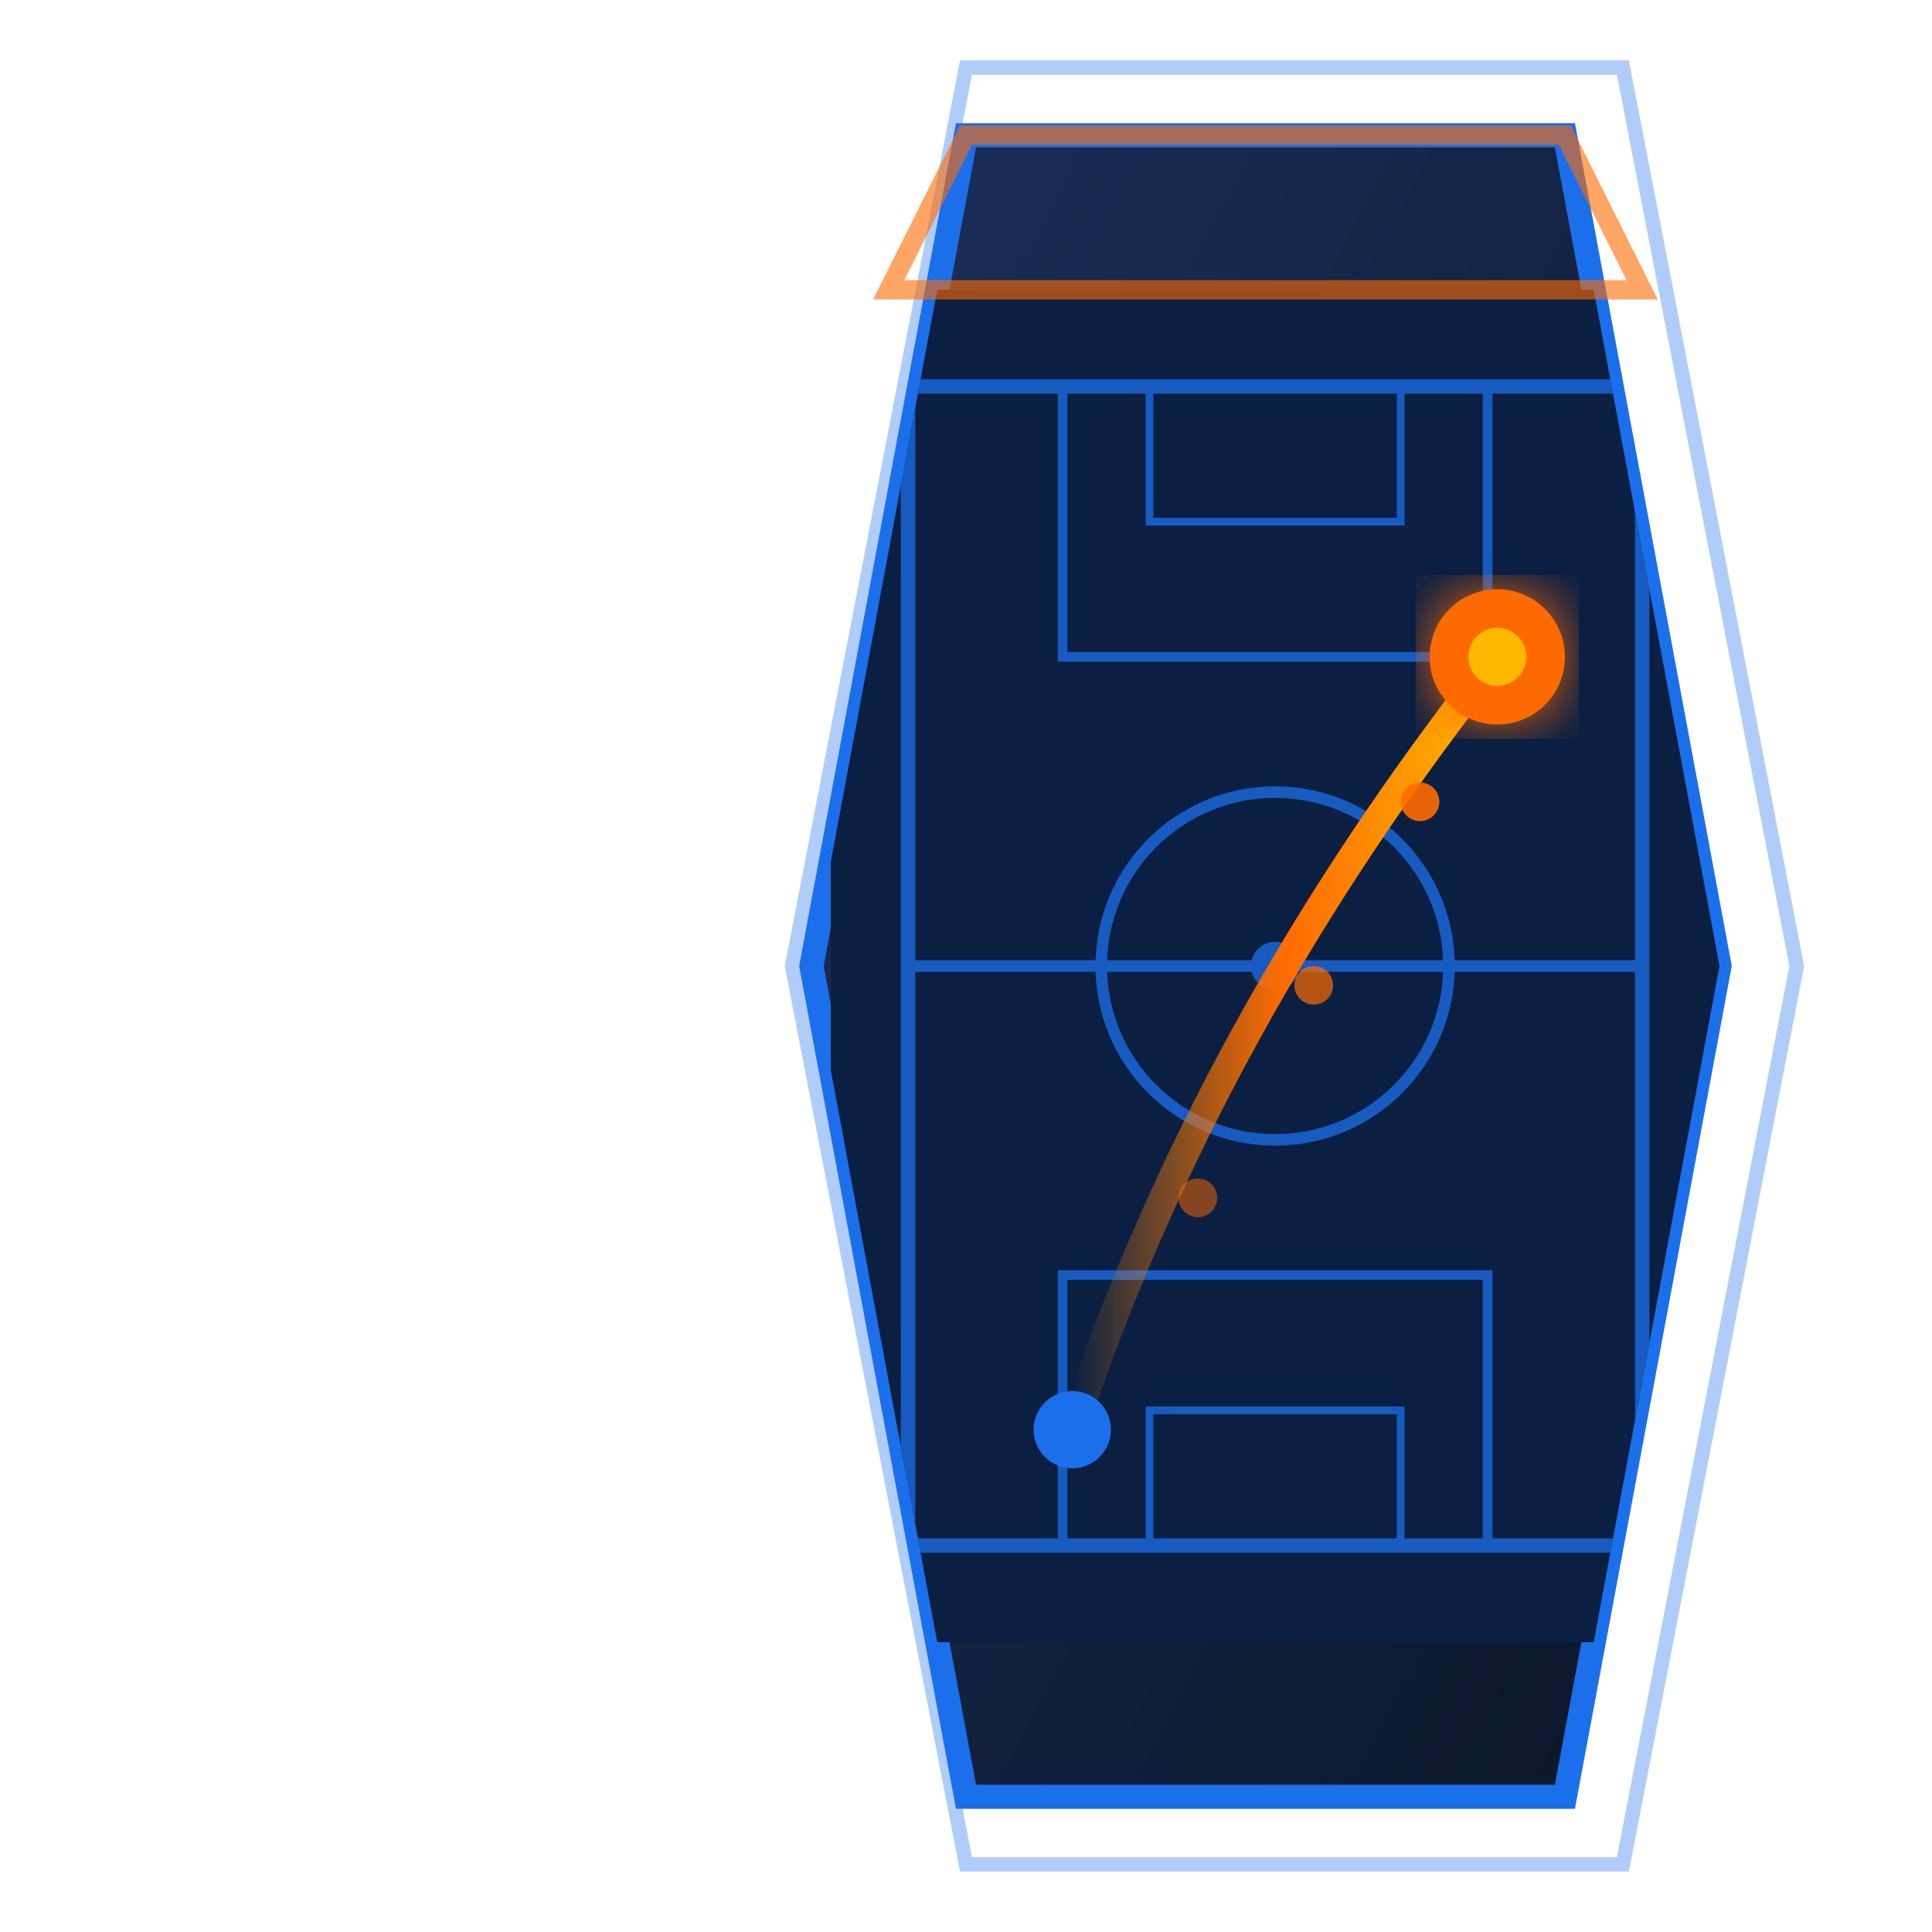
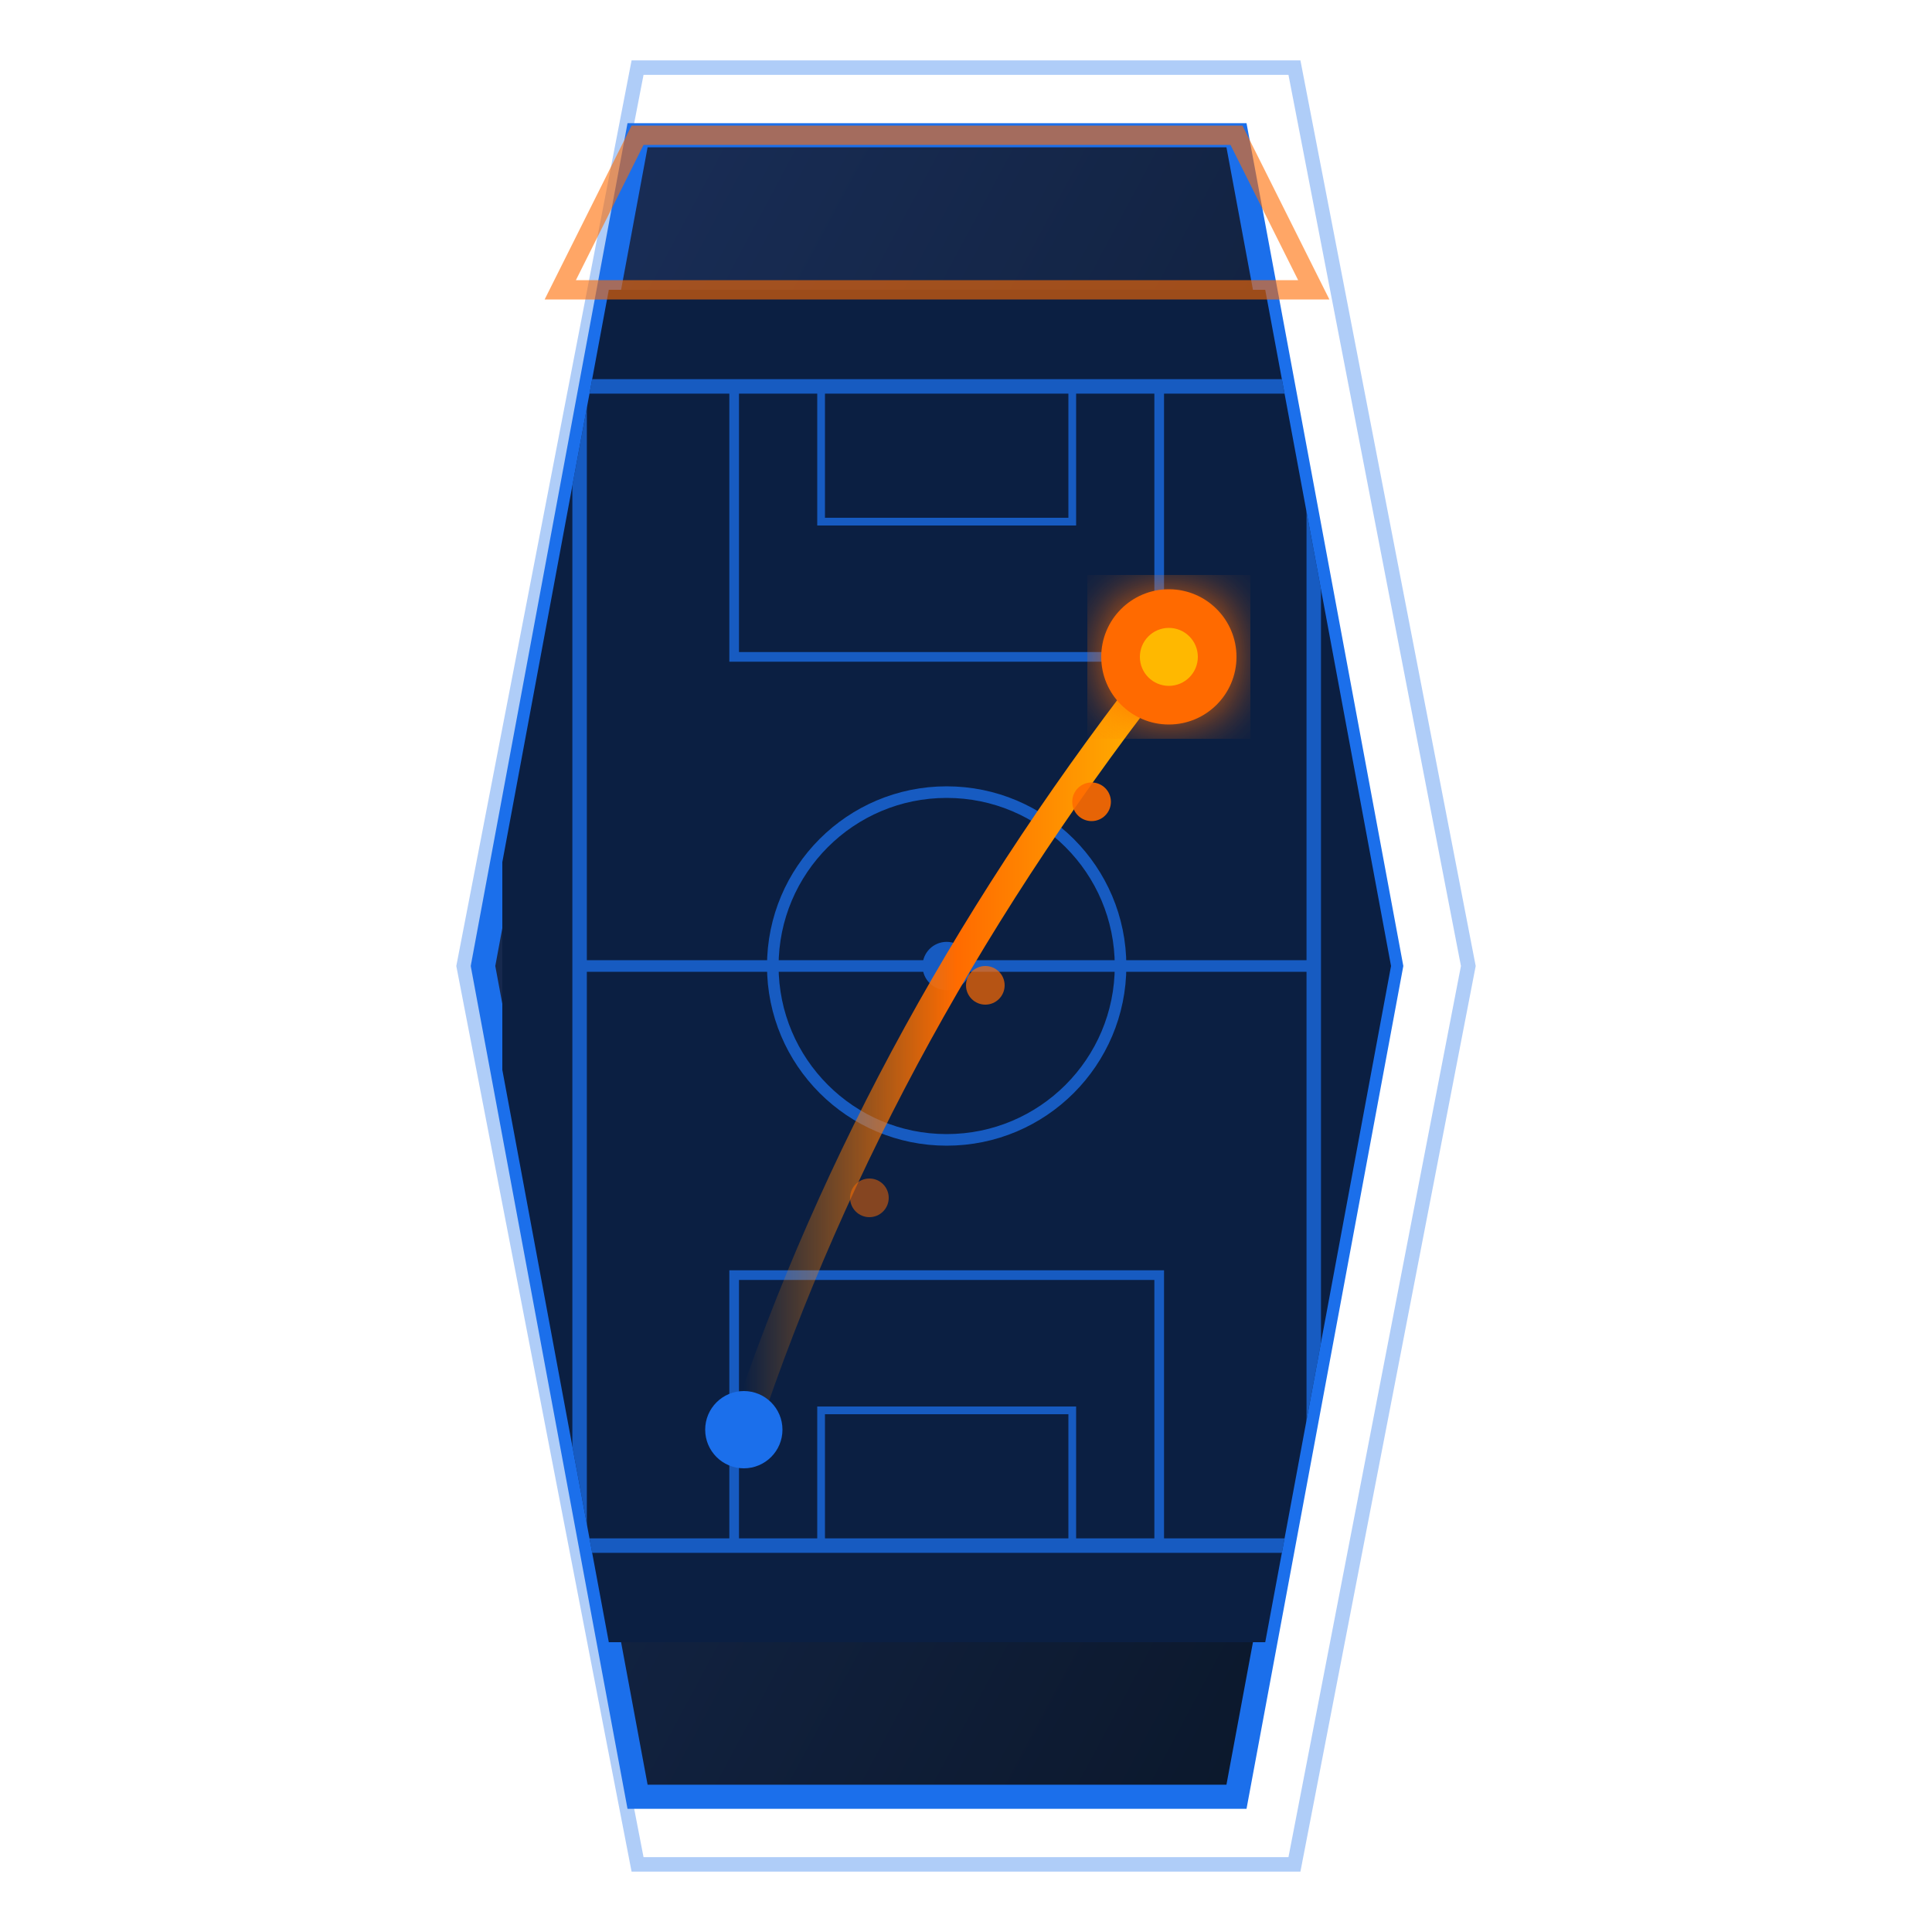
<svg xmlns="http://www.w3.org/2000/svg" viewBox="0 0 200 200" width="200" height="200">
  <defs>
    <linearGradient id="bg" x1="0%" y1="0%" x2="100%" y2="100%">
      <stop offset="0%" style="stop-color:#1A2F5A" />
      <stop offset="100%" style="stop-color:#0A1628" />
    </linearGradient>
    <linearGradient id="arc" x1="0%" y1="0%" x2="100%" y2="0%">
      <stop offset="0%" style="stop-color:#FF8C00;stop-opacity:0" />
      <stop offset="50%" style="stop-color:#FF6B00" />
      <stop offset="100%" style="stop-color:#FFB800" />
    </linearGradient>
    <filter id="glow">
      <feGaussianBlur stdDeviation="3" result="b" />
      <feMerge>
        <feMergeNode in="b" />
        <feMergeNode in="SourceGraphic" />
      </feMerge>
    </filter>
    <clipPath id="clip">
      <polygon points="100,14 162,14 178,100 162,186 100,186 84,100" />
    </clipPath>
  </defs>
-   <polygon points="100,7 168,7 186,100 168,193 100,193 82,100" fill="none" stroke="#1B6FEB" stroke-width="1.5" opacity="0.35" />
-   <polygon points="100,14 162,14 178,100 162,186 100,186 84,100" fill="url(#bg)" stroke="#1B6FEB" stroke-width="2.5" />
-   <rect x="86" y="30" width="92" height="140" fill="#0B1F42" rx="1" clip-path="url(#clip)" />
-   <g clip-path="url(#clip)" opacity="0.75">
-     <rect x="94" y="40" width="76" height="120" fill="none" stroke="#1B6FEB" stroke-width="1.5" />
-     <line x1="94" y1="100" x2="170" y2="100" stroke="#1B6FEB" stroke-width="1.2" />
-     <circle cx="132" cy="100" r="18" fill="none" stroke="#1B6FEB" stroke-width="1.2" />
-     <circle cx="132" cy="100" r="2.5" fill="#1B6FEB" />
-     <rect x="110" y="40" width="44" height="28" fill="none" stroke="#1B6FEB" stroke-width="1" />
-     <rect x="119" y="40" width="26" height="14" fill="none" stroke="#1B6FEB" stroke-width="0.8" />
-     <rect x="110" y="132" width="44" height="28" fill="none" stroke="#1B6FEB" stroke-width="1" />
-     <rect x="119" y="146" width="26" height="14" fill="none" stroke="#1B6FEB" stroke-width="0.8" />
+   <g transform="translate(-34, 0)">
+     <polygon points="100,7 168,7 186,100 168,193 100,193 82,100" fill="none" stroke="#1B6FEB" stroke-width="1.5" opacity="0.35" />
+     <polygon points="100,14 162,14 178,100 162,186 100,186 84,100" fill="url(#bg)" stroke="#1B6FEB" stroke-width="2.5" />
+     <rect x="86" y="30" width="92" height="140" fill="#0B1F42" rx="1" clip-path="url(#clip)" />
+     <g clip-path="url(#clip)" opacity="0.75">
+       <rect x="94" y="40" width="76" height="120" fill="none" stroke="#1B6FEB" stroke-width="1.5" />
+       <line x1="94" y1="100" x2="170" y2="100" stroke="#1B6FEB" stroke-width="1.2" />
+       <circle cx="132" cy="100" r="18" fill="none" stroke="#1B6FEB" stroke-width="1.2" />
+       <circle cx="132" cy="100" r="2.5" fill="#1B6FEB" />
+       <rect x="110" y="40" width="44" height="28" fill="none" stroke="#1B6FEB" stroke-width="1" />
+       <rect x="119" y="40" width="26" height="14" fill="none" stroke="#1B6FEB" stroke-width="0.8" />
+       <rect x="110" y="132" width="44" height="28" fill="none" stroke="#1B6FEB" stroke-width="1" />
+       <rect x="119" y="146" width="26" height="14" fill="none" stroke="#1B6FEB" stroke-width="0.8" />
+     </g>
+     <g clip-path="url(#clip)">
+       <path d="M111,148 Q125,106 155,68" stroke="url(#arc)" stroke-width="3" fill="none" stroke-linecap="round" />
+       <circle cx="124" cy="124" r="2" fill="#FF6B00" opacity="0.5" />
+       <circle cx="136" cy="102" r="2" fill="#FF6B00" opacity="0.7" />
+       <circle cx="147" cy="83" r="2" fill="#FF6B00" opacity="0.9" />
+       <circle cx="111" cy="148" r="4" fill="#1B6FEB" />
+       <circle cx="155" cy="68" r="7" fill="#FF6B00" filter="url(#glow)" />
+       <circle cx="155" cy="68" r="3" fill="#FFB800" />
+     </g>
+     <polygon points="100,14 162,14 170,30 92,30" fill="none" stroke="#FF6B00" stroke-width="2" opacity="0.6" />
  </g>
-   <g clip-path="url(#clip)">
-     <path d="M111,148 Q125,106 155,68" stroke="url(#arc)" stroke-width="3" fill="none" stroke-linecap="round" />
-     <circle cx="124" cy="124" r="2" fill="#FF6B00" opacity="0.5" />
-     <circle cx="136" cy="102" r="2" fill="#FF6B00" opacity="0.7" />
-     <circle cx="147" cy="83" r="2" fill="#FF6B00" opacity="0.9" />
-     <circle cx="111" cy="148" r="4" fill="#1B6FEB" />
-     <circle cx="155" cy="68" r="7" fill="#FF6B00" filter="url(#glow)" />
-     <circle cx="155" cy="68" r="3" fill="#FFB800" />
-   </g>
-   <polygon points="100,14 162,14 170,30 92,30" fill="none" stroke="#FF6B00" stroke-width="2" opacity="0.6" />
</svg>
